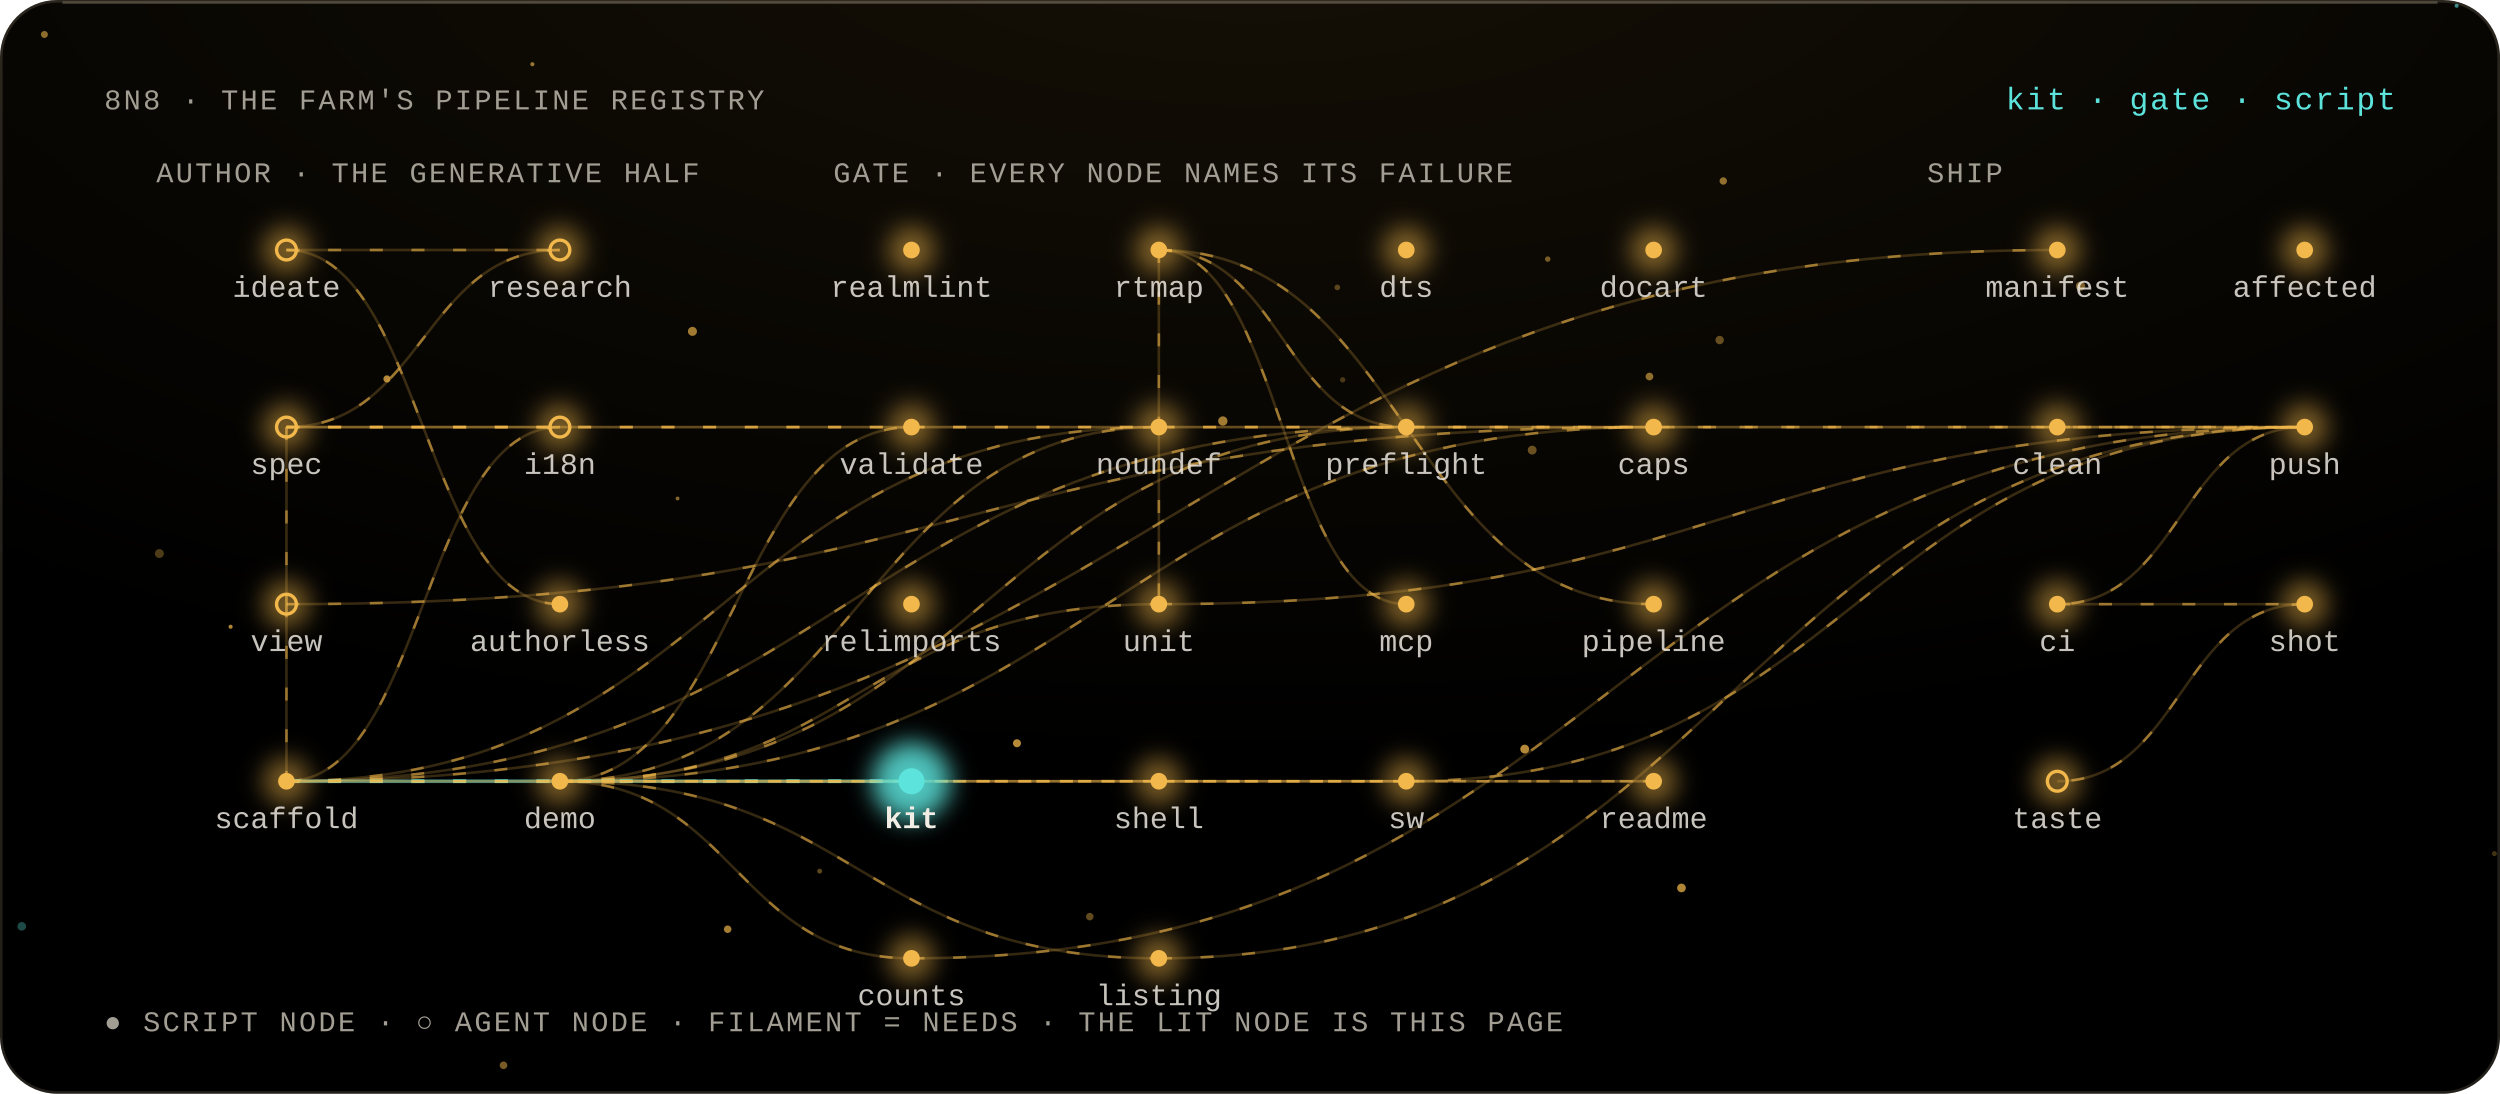
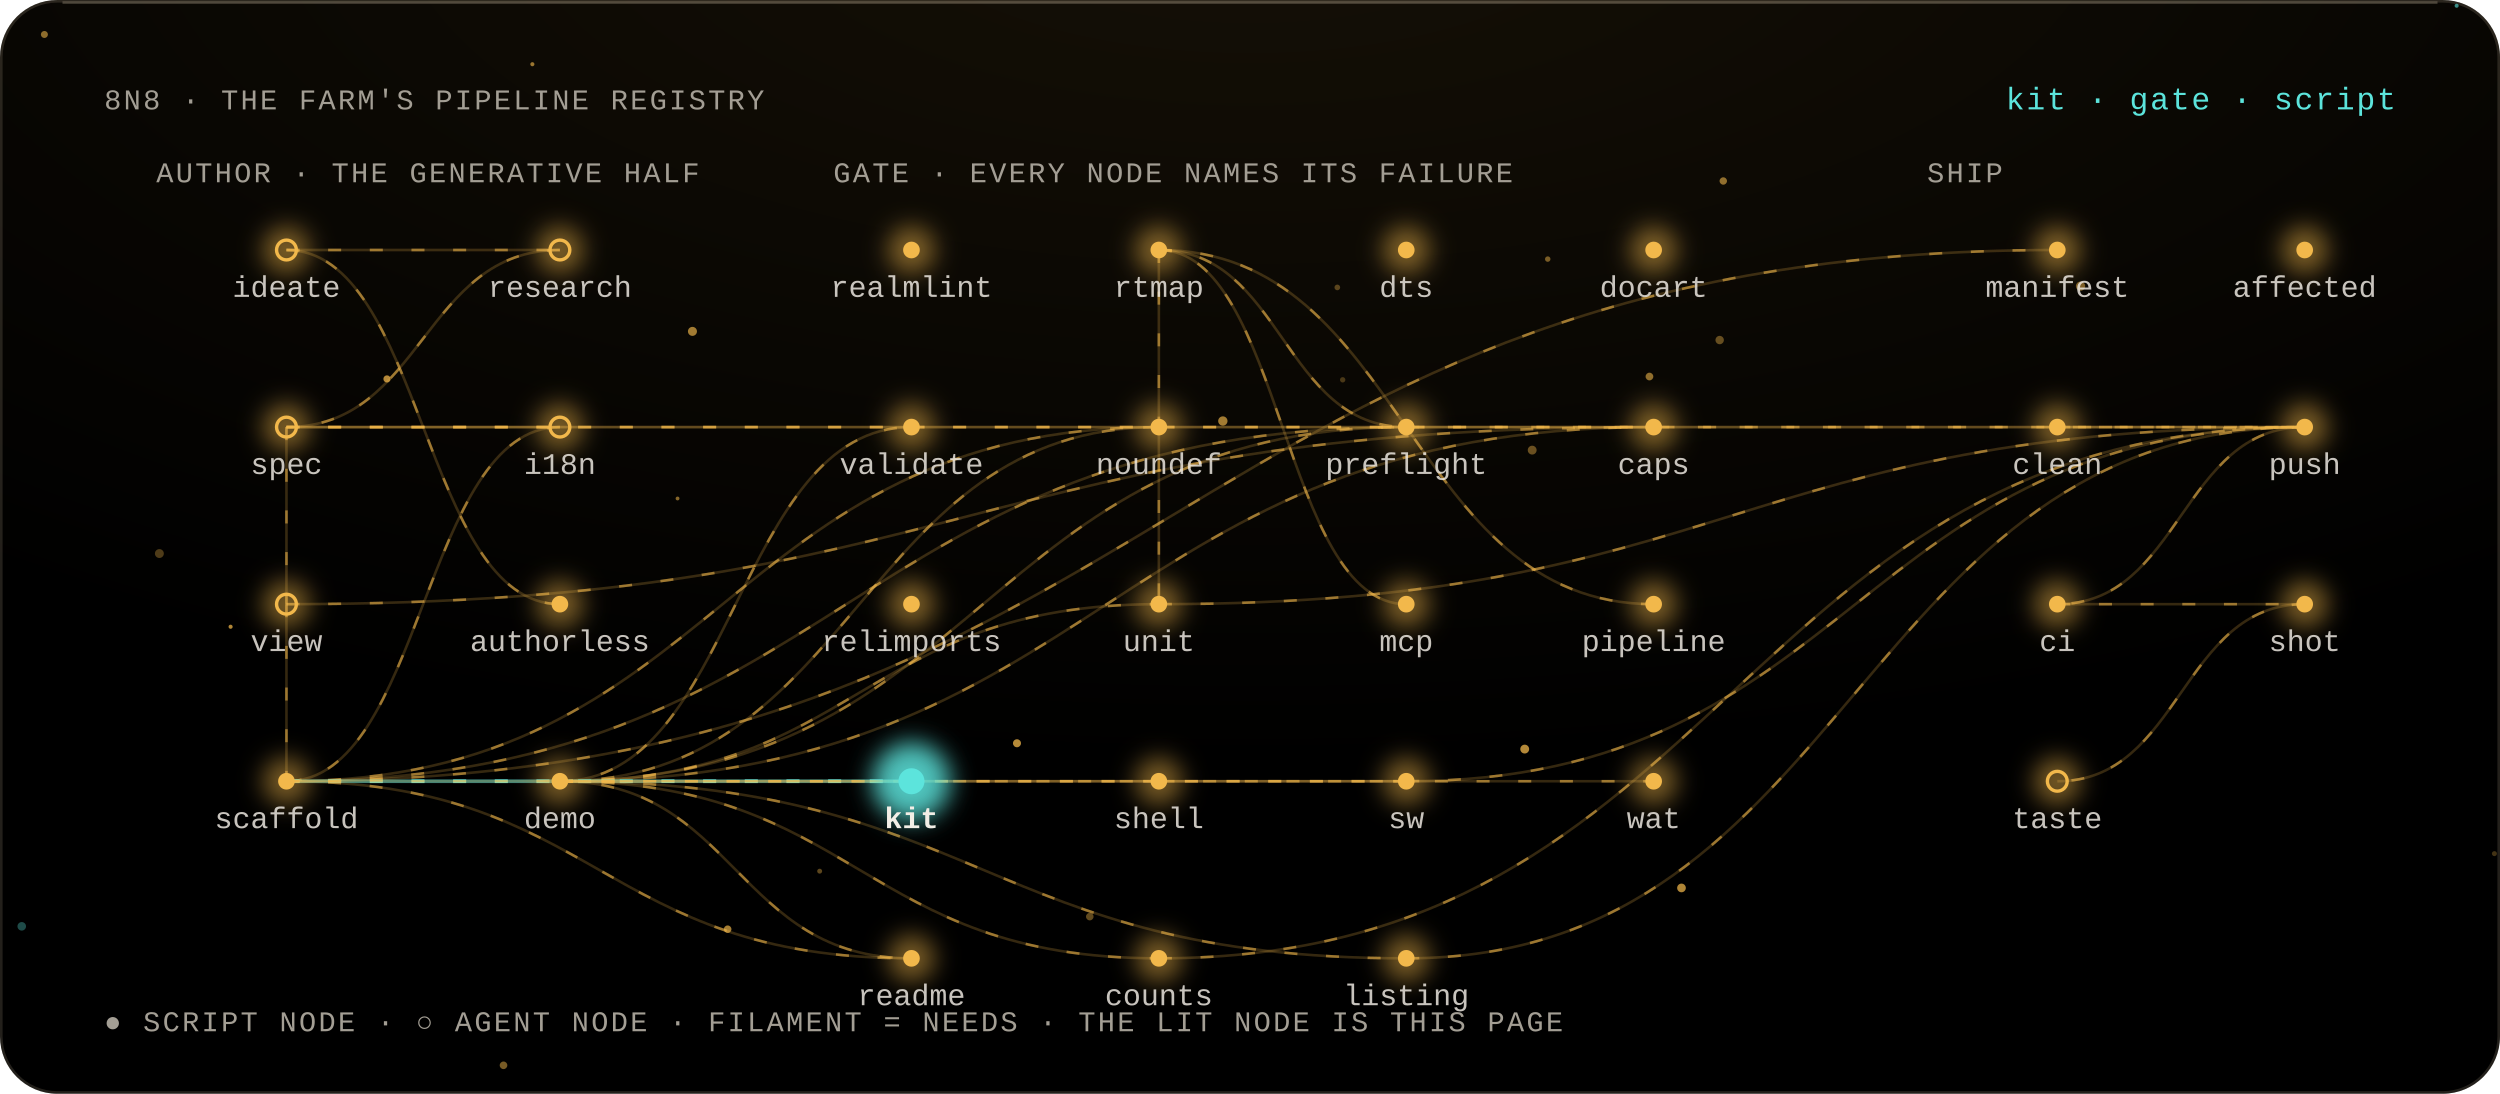
<svg xmlns="http://www.w3.org/2000/svg" viewBox="0 0 960 420" width="960" height="420" role="img" aria-labelledby="t">
  <style>
  text { font-family: 'Geist Mono', ui-monospace, 'Liberation Mono', Menlo, monospace; fill: #F2EEE6; }
  .m { fill: #A39E94; font-size: 11px; letter-spacing: .08em; }
  .l { font-size: 11.5px; }
  .h { font-size: 12px; fill: #5CE4DC; letter-spacing: .06em; }
  .flow { stroke-dasharray: 5 11; animation: flow 3s linear infinite; }
  @keyframes flow { to { stroke-dashoffset: -32; } }
  .breathe { animation: breathe 4.2s ease-in-out infinite; }
  @keyframes breathe { 50% { opacity: .38; } }
  .beat { animation: beat 2.6s ease-in-out infinite; transform-box: fill-box; transform-origin: center; }
  @keyframes beat { 50% { opacity: .55; transform: scale(1.35); } }
  .spin { transform-box: fill-box; transform-origin: center; animation: spin 48s linear infinite; }
  .spin-r { transform-box: fill-box; transform-origin: center; animation: spin 64s linear infinite reverse; }
  @keyframes spin { to { transform: rotate(360deg); } }
  @media (prefers-reduced-motion: reduce) { * { animation: none !important; } }
</style>
  <defs>
    <filter id="bloom" x="-80%" y="-80%" width="260%" height="260%">
      <feGaussianBlur stdDeviation="4.5" />
    </filter>
    <filter id="soft" x="-30%" y="-30%" width="160%" height="160%">
      <feGaussianBlur stdDeviation="1.4" />
    </filter>
    <radialGradient id="key" cx="50%" cy="-10%" r="80%">
      <stop offset="0" stop-color="#F2B84B" stop-opacity=".09" />
      <stop offset="1" stop-color="#F2B84B" stop-opacity="0" />
    </radialGradient>
    <linearGradient id="pair" x1="0" x2="1">
      <stop offset="0" stop-color="#F2B84B" />
      <stop offset="1" stop-color="#5CE4DC" />
    </linearGradient>
  </defs>
  <rect width="960" height="420" rx="22" fill="#000" />
  <rect width="960" height="420" rx="22" fill="url(#key)" />
  <rect x=".5" y=".5" width="959" height="419" rx="21.5" fill="none" stroke="rgba(255,232,196,.14)" />
  <path d="M 24 1 H 936" stroke="rgba(255,238,208,.22)" stroke-width="1" />
  <g>
    <circle cx="469.57" cy="161.67" r="1.79" fill="#F2B84B" opacity="0.66" class="breathe" style="animation-delay:-3.74s" />
    <circle cx="633.39" cy="144.59" r="1.48" fill="#F2B84B" opacity="0.58" class="breathe" style="animation-delay:-2.76s" />
    <circle cx="943.35" cy="2.21" r="0.78" fill="#5CE4DC" opacity="0.61" class="breathe" style="animation-delay:-0.59s" />
    <circle cx="204.43" cy="24.66" r="0.79" fill="#F2B84B" opacity="0.62" class="breathe" style="animation-delay:-2.71s" />
    <circle cx="193.35" cy="409.08" r="1.46" fill="#F2B84B" opacity="0.49" class="breathe" style="animation-delay:-4.07s" />
    <circle cx="588.36" cy="172.85" r="1.7" fill="#F2B84B" opacity="0.42" class="breathe" style="animation-delay:-4.13s" />
    <circle cx="661.74" cy="69.5" r="1.42" fill="#F2B84B" opacity="0.58" class="breathe" style="animation-delay:-0.64s" />
    <circle cx="513.53" cy="110.37" r="1.09" fill="#F2B84B" opacity="0.34" class="breathe" style="animation-delay:-1.25s" />
    <circle cx="957.85" cy="327.79" r="0.96" fill="#F2B84B" opacity="0.28" class="breathe" style="animation-delay:-4.03s" />
    <circle cx="660.35" cy="130.58" r="1.61" fill="#F2B84B" opacity="0.4" class="breathe" style="animation-delay:-1.34s" />
    <circle cx="260.18" cy="191.42" r="0.74" fill="#F2B84B" opacity="0.55" class="breathe" style="animation-delay:-0.78s" />
    <circle cx="390.52" cy="285.41" r="1.54" fill="#F2B84B" opacity="0.75" class="breathe" style="animation-delay:-0.26s" />
    <circle cx="645.69" cy="340.97" r="1.67" fill="#F2B84B" opacity="0.72" class="breathe" style="animation-delay:-3.22s" />
    <circle cx="279.42" cy="356.82" r="1.45" fill="#F2B84B" opacity="0.68" class="breathe" style="animation-delay:-0.67s" />
    <circle cx="148.6" cy="145.51" r="1.38" fill="#F2B84B" opacity="0.74" class="breathe" style="animation-delay:-3.25s" />
    <circle cx="61.2" cy="212.56" r="1.71" fill="#F2B84B" opacity="0.32" class="breathe" style="animation-delay:-3.63s" />
    <circle cx="265.9" cy="127.25" r="1.73" fill="#F2B84B" opacity="0.66" class="breathe" style="animation-delay:-2.42s" />
    <circle cx="418.47" cy="351.98" r="1.45" fill="#F2B84B" opacity="0.4" class="breathe" style="animation-delay:-2.51s" />
    <circle cx="515.59" cy="145.85" r="1.03" fill="#F2B84B" opacity="0.28" class="breathe" style="animation-delay:-0.95s" />
    <circle cx="8.35" cy="355.71" r="1.64" fill="#5CE4DC" opacity="0.33" class="breathe" style="animation-delay:-3.96s" />
    <circle cx="798.92" cy="109.88" r="1.78" fill="#F2B84B" opacity="0.49" class="breathe" style="animation-delay:-3.83s" />
    <circle cx="88.55" cy="240.67" r="0.79" fill="#F2B84B" opacity="0.73" class="breathe" style="animation-delay:-1.84s" />
    <circle cx="314.75" cy="334.53" r="0.95" fill="#F2B84B" opacity="0.38" class="breathe" style="animation-delay:-1.44s" />
    <circle cx="594.33" cy="99.49" r="1.05" fill="#F2B84B" opacity="0.48" class="breathe" style="animation-delay:-4.16s" />
    <circle cx="17.05" cy="13.24" r="1.35" fill="#F2B84B" opacity="0.57" class="breathe" style="animation-delay:-3.4s" />
    <circle cx="585.49" cy="287.65" r="1.7" fill="#F2B84B" opacity="0.74" class="breathe" style="animation-delay:-2.64s" />
  </g>
  <text x="40" y="42" class="m" text-anchor="start">8N8 · THE FARM'S PIPELINE REGISTRY</text>
  <text x="920" y="42" class="h" text-anchor="end">kit · gate · script</text>
  <text x="60" y="70" class="m" text-anchor="start">AUTHOR · THE GENERATIVE HALF</text>
  <text x="320" y="70" class="m" text-anchor="start">GATE · EVERY NODE NAMES ITS FAILURE</text>
  <text x="740" y="70" class="m" text-anchor="start">SHIP</text>
  <path d="M 110 96 C 162.5 96, 162.5 96, 215 96" fill="none" stroke="#F2B84B" stroke-opacity="0.22" stroke-width="1" />
  <path d="M 110 96 C 162.5 96, 162.5 96, 215 96" fill="none" stroke="#F2B84B" stroke-opacity="0.55" stroke-width="1" class="flow" />
  <path d="M 215 96 C 162.5 96, 162.5 164, 110 164" fill="none" stroke="#F2B84B" stroke-opacity="0.22" stroke-width="1" />
  <path d="M 215 96 C 162.5 96, 162.5 164, 110 164" fill="none" stroke="#F2B84B" stroke-opacity="0.55" stroke-width="1" class="flow" />
  <path d="M 110 164 C 162.5 164, 162.5 164, 215 164" fill="none" stroke="#F2B84B" stroke-opacity="0.22" stroke-width="1" />
  <path d="M 110 164 C 162.5 164, 162.5 164, 215 164" fill="none" stroke="#F2B84B" stroke-opacity="0.55" stroke-width="1" class="flow" />
  <path d="M 110 164 C 110 164, 110 232, 110 232" fill="none" stroke="#F2B84B" stroke-opacity="0.22" stroke-width="1" />
  <path d="M 110 164 C 110 164, 110 232, 110 232" fill="none" stroke="#F2B84B" stroke-opacity="0.55" stroke-width="1" class="flow" />
  <path d="M 110 96 C 162.5 96, 162.5 232, 215 232" fill="none" stroke="#F2B84B" stroke-opacity="0.22" stroke-width="1" />
  <path d="M 110 96 C 162.5 96, 162.5 232, 215 232" fill="none" stroke="#F2B84B" stroke-opacity="0.55" stroke-width="1" class="flow" />
  <path d="M 110 232 C 110 232, 110 300, 110 300" fill="none" stroke="#F2B84B" stroke-opacity="0.22" stroke-width="1" />
  <path d="M 110 232 C 110 232, 110 300, 110 300" fill="none" stroke="#F2B84B" stroke-opacity="0.55" stroke-width="1" class="flow" />
  <path d="M 215 164 C 162.5 164, 162.5 300, 110 300" fill="none" stroke="#F2B84B" stroke-opacity="0.22" stroke-width="1" />
  <path d="M 215 164 C 162.5 164, 162.5 300, 110 300" fill="none" stroke="#F2B84B" stroke-opacity="0.55" stroke-width="1" class="flow" />
  <path d="M 110 164 C 230 164, 230 164, 350 164" fill="none" stroke="#F2B84B" stroke-opacity="0.22" stroke-width="1" />
  <path d="M 110 164 C 230 164, 230 164, 350 164" fill="none" stroke="#F2B84B" stroke-opacity="0.55" stroke-width="1" class="flow" />
  <path d="M 215 300 C 282.5 300, 282.5 164, 350 164" fill="none" stroke="#F2B84B" stroke-opacity="0.22" stroke-width="1" />
  <path d="M 215 300 C 282.5 300, 282.5 164, 350 164" fill="none" stroke="#F2B84B" stroke-opacity="0.55" stroke-width="1" class="flow" />
  <path d="M 110 300 C 277.5 300, 277.5 164, 445 164" fill="none" stroke="#F2B84B" stroke-opacity="0.22" stroke-width="1" />
  <path d="M 110 300 C 277.5 300, 277.5 164, 445 164" fill="none" stroke="#F2B84B" stroke-opacity="0.55" stroke-width="1" class="flow" />
  <path d="M 215 300 C 330 300, 330 164, 445 164" fill="none" stroke="#F2B84B" stroke-opacity="0.22" stroke-width="1" />
  <path d="M 215 300 C 330 300, 330 164, 445 164" fill="none" stroke="#F2B84B" stroke-opacity="0.55" stroke-width="1" class="flow" />
  <path d="M 110 300 C 325 300, 325 164, 540 164" fill="none" stroke="#F2B84B" stroke-opacity="0.22" stroke-width="1" />
  <path d="M 110 300 C 325 300, 325 164, 540 164" fill="none" stroke="#F2B84B" stroke-opacity="0.55" stroke-width="1" class="flow" />
  <path d="M 215 300 C 377.5 300, 377.5 164, 540 164" fill="none" stroke="#F2B84B" stroke-opacity="0.22" stroke-width="1" />
  <path d="M 215 300 C 377.5 300, 377.5 164, 540 164" fill="none" stroke="#F2B84B" stroke-opacity="0.55" stroke-width="1" class="flow" />
  <path d="M 445 96 C 492.5 96, 492.5 164, 540 164" fill="none" stroke="#F2B84B" stroke-opacity="0.22" stroke-width="1" />
  <path d="M 445 96 C 492.5 96, 492.5 164, 540 164" fill="none" stroke="#F2B84B" stroke-opacity="0.55" stroke-width="1" class="flow" />
  <path d="M 110 164 C 372.5 164, 372.5 164, 635 164" fill="none" stroke="#F2B84B" stroke-opacity="0.22" stroke-width="1" />
  <path d="M 110 164 C 372.5 164, 372.5 164, 635 164" fill="none" stroke="#F2B84B" stroke-opacity="0.55" stroke-width="1" class="flow" />
  <path d="M 110 232 C 372.5 232, 372.5 164, 635 164" fill="none" stroke="#F2B84B" stroke-opacity="0.22" stroke-width="1" />
  <path d="M 110 232 C 372.5 232, 372.5 164, 635 164" fill="none" stroke="#F2B84B" stroke-opacity="0.55" stroke-width="1" class="flow" />
  <path d="M 215 300 C 425 300, 425 164, 635 164" fill="none" stroke="#F2B84B" stroke-opacity="0.22" stroke-width="1" />
  <path d="M 215 300 C 425 300, 425 164, 635 164" fill="none" stroke="#F2B84B" stroke-opacity="0.55" stroke-width="1" class="flow" />
  <path d="M 215 300 C 330 300, 330 232, 445 232" fill="none" stroke="#F2B84B" stroke-opacity="0.22" stroke-width="1" />
  <path d="M 215 300 C 330 300, 330 232, 445 232" fill="none" stroke="#F2B84B" stroke-opacity="0.55" stroke-width="1" class="flow" />
  <path d="M 445 96 C 445 96, 445 232, 445 232" fill="none" stroke="#F2B84B" stroke-opacity="0.22" stroke-width="1" />
  <path d="M 445 96 C 445 96, 445 232, 445 232" fill="none" stroke="#F2B84B" stroke-opacity="0.55" stroke-width="1" class="flow" />
  <path d="M 445 96 C 492.5 96, 492.5 232, 540 232" fill="none" stroke="#F2B84B" stroke-opacity="0.22" stroke-width="1" />
  <path d="M 445 96 C 492.5 96, 492.5 232, 540 232" fill="none" stroke="#F2B84B" stroke-opacity="0.55" stroke-width="1" class="flow" />
  <path d="M 445 96 C 540 96, 540 232, 635 232" fill="none" stroke="#F2B84B" stroke-opacity="0.22" stroke-width="1" />
  <path d="M 445 96 C 540 96, 540 232, 635 232" fill="none" stroke="#F2B84B" stroke-opacity="0.55" stroke-width="1" class="flow" />
  <path d="M 110 300 C 230 300, 230 300, 350 300" fill="none" stroke="#5CE4DC" stroke-opacity="0.55" stroke-width="1.4" />
  <path d="M 110 300 C 230 300, 230 300, 350 300" fill="none" stroke="#5CE4DC" stroke-opacity="0.95" stroke-width="1.4" class="flow" />
  <path d="M 110 300 C 325 300, 325 300, 540 300" fill="none" stroke="#F2B84B" stroke-opacity="0.22" stroke-width="1" />
  <path d="M 110 300 C 325 300, 325 300, 540 300" fill="none" stroke="#F2B84B" stroke-opacity="0.55" stroke-width="1" class="flow" />
  <path d="M 215 300 C 377.5 300, 377.5 300, 540 300" fill="none" stroke="#F2B84B" stroke-opacity="0.22" stroke-width="1" />
  <path d="M 215 300 C 377.5 300, 377.5 300, 540 300" fill="none" stroke="#F2B84B" stroke-opacity="0.55" stroke-width="1" class="flow" />
-   <path d="M 110 300 C 372.5 300, 372.5 300, 635 300" fill="none" stroke="#F2B84B" stroke-opacity="0.22" stroke-width="1" />
-   <path d="M 110 300 C 372.5 300, 372.5 300, 635 300" fill="none" stroke="#F2B84B" stroke-opacity="0.55" stroke-width="1" class="flow" />
  <path d="M 215 300 C 425 300, 425 300, 635 300" fill="none" stroke="#F2B84B" stroke-opacity="0.22" stroke-width="1" />
  <path d="M 215 300 C 425 300, 425 300, 635 300" fill="none" stroke="#F2B84B" stroke-opacity="0.55" stroke-width="1" class="flow" />
+   <path d="M 110 300 C 230 300, 230 368, 350 368" fill="none" stroke="#F2B84B" stroke-opacity="0.22" stroke-width="1" />
+   <path d="M 110 300 C 230 300, 230 368, 350 368" fill="none" stroke="#F2B84B" stroke-opacity="0.55" stroke-width="1" class="flow" />
  <path d="M 215 300 C 282.5 300, 282.5 368, 350 368" fill="none" stroke="#F2B84B" stroke-opacity="0.22" stroke-width="1" />
  <path d="M 215 300 C 282.5 300, 282.5 368, 350 368" fill="none" stroke="#F2B84B" stroke-opacity="0.55" stroke-width="1" class="flow" />
  <path d="M 215 300 C 330 300, 330 368, 445 368" fill="none" stroke="#F2B84B" stroke-opacity="0.22" stroke-width="1" />
  <path d="M 215 300 C 330 300, 330 368, 445 368" fill="none" stroke="#F2B84B" stroke-opacity="0.55" stroke-width="1" class="flow" />
+   <path d="M 215 300 C 377.5 300, 377.5 368, 540 368" fill="none" stroke="#F2B84B" stroke-opacity="0.22" stroke-width="1" />
+   <path d="M 215 300 C 377.5 300, 377.5 368, 540 368" fill="none" stroke="#F2B84B" stroke-opacity="0.55" stroke-width="1" class="flow" />
  <path d="M 110 300 C 450 300, 450 96, 790 96" fill="none" stroke="#F2B84B" stroke-opacity="0.22" stroke-width="1" />
  <path d="M 110 300 C 450 300, 450 96, 790 96" fill="none" stroke="#F2B84B" stroke-opacity="0.55" stroke-width="1" class="flow" />
  <path d="M 350 164 C 617.5 164, 617.5 164, 885 164" fill="none" stroke="#F2B84B" stroke-opacity="0.22" stroke-width="1" />
  <path d="M 350 164 C 617.5 164, 617.5 164, 885 164" fill="none" stroke="#F2B84B" stroke-opacity="0.55" stroke-width="1" class="flow" />
  <path d="M 540 164 C 712.5 164, 712.5 164, 885 164" fill="none" stroke="#F2B84B" stroke-opacity="0.22" stroke-width="1" />
  <path d="M 540 164 C 712.5 164, 712.5 164, 885 164" fill="none" stroke="#F2B84B" stroke-opacity="0.55" stroke-width="1" class="flow" />
  <path d="M 445 232 C 665 232, 665 164, 885 164" fill="none" stroke="#F2B84B" stroke-opacity="0.22" stroke-width="1" />
  <path d="M 445 232 C 665 232, 665 164, 885 164" fill="none" stroke="#F2B84B" stroke-opacity="0.55" stroke-width="1" class="flow" />
  <path d="M 540 300 C 712.5 300, 712.5 164, 885 164" fill="none" stroke="#F2B84B" stroke-opacity="0.22" stroke-width="1" />
  <path d="M 540 300 C 712.5 300, 712.5 164, 885 164" fill="none" stroke="#F2B84B" stroke-opacity="0.55" stroke-width="1" class="flow" />
-   <path d="M 350 368 C 617.5 368, 617.5 164, 885 164" fill="none" stroke="#F2B84B" stroke-opacity="0.22" stroke-width="1" />
-   <path d="M 350 368 C 617.5 368, 617.5 164, 885 164" fill="none" stroke="#F2B84B" stroke-opacity="0.55" stroke-width="1" class="flow" />
  <path d="M 445 368 C 665 368, 665 164, 885 164" fill="none" stroke="#F2B84B" stroke-opacity="0.22" stroke-width="1" />
  <path d="M 445 368 C 665 368, 665 164, 885 164" fill="none" stroke="#F2B84B" stroke-opacity="0.55" stroke-width="1" class="flow" />
+   <path d="M 540 368 C 712.5 368, 712.5 164, 885 164" fill="none" stroke="#F2B84B" stroke-opacity="0.22" stroke-width="1" />
+   <path d="M 540 368 C 712.5 368, 712.5 164, 885 164" fill="none" stroke="#F2B84B" stroke-opacity="0.55" stroke-width="1" class="flow" />
  <path d="M 790 164 C 837.5 164, 837.5 164, 885 164" fill="none" stroke="#F2B84B" stroke-opacity="0.22" stroke-width="1" />
  <path d="M 790 164 C 837.5 164, 837.5 164, 885 164" fill="none" stroke="#F2B84B" stroke-opacity="0.55" stroke-width="1" class="flow" />
  <path d="M 885 164 C 837.5 164, 837.5 232, 790 232" fill="none" stroke="#F2B84B" stroke-opacity="0.22" stroke-width="1" />
  <path d="M 885 164 C 837.5 164, 837.5 232, 790 232" fill="none" stroke="#F2B84B" stroke-opacity="0.55" stroke-width="1" class="flow" />
  <path d="M 790 232 C 837.5 232, 837.5 232, 885 232" fill="none" stroke="#F2B84B" stroke-opacity="0.22" stroke-width="1" />
  <path d="M 790 232 C 837.5 232, 837.5 232, 885 232" fill="none" stroke="#F2B84B" stroke-opacity="0.55" stroke-width="1" class="flow" />
  <path d="M 885 232 C 837.5 232, 837.5 300, 790 300" fill="none" stroke="#F2B84B" stroke-opacity="0.22" stroke-width="1" />
  <path d="M 885 232 C 837.5 232, 837.5 300, 790 300" fill="none" stroke="#F2B84B" stroke-opacity="0.55" stroke-width="1" class="flow" />
  <g>
    <circle cx="110" cy="96" r="9" fill="#F2B84B" opacity="0.5" filter="url(#bloom)" class="breathe" style="animation-delay:-2.9s" />
    <circle cx="110" cy="96" r="3.8" fill="none" stroke="#F2B84B" stroke-width="1.3" />
  </g>
  <text x="110" y="114" class="l" text-anchor="middle" fill="#F2EEE6" fill-opacity=".82">ideate</text>
  <g>
    <circle cx="215" cy="96" r="9" fill="#F2B84B" opacity="0.5" filter="url(#bloom)" class="breathe" style="animation-delay:-3.95s" />
    <circle cx="215" cy="96" r="3.8" fill="none" stroke="#F2B84B" stroke-width="1.3" />
  </g>
  <text x="215" y="114" class="l" text-anchor="middle" fill="#F2EEE6" fill-opacity=".82">research</text>
  <g>
    <circle cx="110" cy="164" r="9" fill="#F2B84B" opacity="0.5" filter="url(#bloom)" class="breathe" style="animation-delay:-1.96s" />
    <circle cx="110" cy="164" r="3.8" fill="none" stroke="#F2B84B" stroke-width="1.3" />
  </g>
  <text x="110" y="182" class="l" text-anchor="middle" fill="#F2EEE6" fill-opacity=".82">spec</text>
  <g>
    <circle cx="215" cy="164" r="9" fill="#F2B84B" opacity="0.5" filter="url(#bloom)" class="breathe" style="animation-delay:-1.54s" />
    <circle cx="215" cy="164" r="3.8" fill="none" stroke="#F2B84B" stroke-width="1.3" />
  </g>
  <text x="215" y="182" class="l" text-anchor="middle" fill="#F2EEE6" fill-opacity=".82">i18n</text>
  <g>
    <circle cx="110" cy="232" r="9" fill="#F2B84B" opacity="0.5" filter="url(#bloom)" class="breathe" style="animation-delay:-3.26s" />
    <circle cx="110" cy="232" r="3.8" fill="none" stroke="#F2B84B" stroke-width="1.3" />
  </g>
  <text x="110" y="250" class="l" text-anchor="middle" fill="#F2EEE6" fill-opacity=".82">view</text>
  <g>
    <circle cx="215" cy="232" r="9" fill="#F2B84B" opacity="0.5" filter="url(#bloom)" class="breathe" style="animation-delay:-3.56s" />
    <circle cx="215" cy="232" r="3.2" fill="#F2B84B" />
  </g>
  <text x="215" y="250" class="l" text-anchor="middle" fill="#F2EEE6" fill-opacity=".82">authorless</text>
  <g>
    <circle cx="110" cy="300" r="9" fill="#F2B84B" opacity="0.5" filter="url(#bloom)" class="breathe" style="animation-delay:-2.8s" />
    <circle cx="110" cy="300" r="3.2" fill="#F2B84B" />
  </g>
  <text x="110" y="318" class="l" text-anchor="middle" fill="#F2EEE6" fill-opacity=".82">scaffold</text>
  <g>
    <circle cx="215" cy="300" r="9" fill="#F2B84B" opacity="0.5" filter="url(#bloom)" class="breathe" style="animation-delay:-2.85s" />
    <circle cx="215" cy="300" r="3.2" fill="#F2B84B" />
  </g>
  <text x="215" y="318" class="l" text-anchor="middle" fill="#F2EEE6" fill-opacity=".82">demo</text>
  <g>
    <circle cx="350" cy="96" r="9" fill="#F2B84B" opacity="0.5" filter="url(#bloom)" class="breathe" style="animation-delay:-2.64s" />
    <circle cx="350" cy="96" r="3.2" fill="#F2B84B" />
  </g>
  <text x="350" y="114" class="l" text-anchor="middle" fill="#F2EEE6" fill-opacity=".82">realmlint</text>
  <g>
    <circle cx="445" cy="96" r="9" fill="#F2B84B" opacity="0.5" filter="url(#bloom)" class="breathe" style="animation-delay:-1.38s" />
    <circle cx="445" cy="96" r="3.2" fill="#F2B84B" />
  </g>
  <text x="445" y="114" class="l" text-anchor="middle" fill="#F2EEE6" fill-opacity=".82">rtmap</text>
  <g>
    <circle cx="540" cy="96" r="9" fill="#F2B84B" opacity="0.5" filter="url(#bloom)" class="breathe" style="animation-delay:-2.66s" />
    <circle cx="540" cy="96" r="3.2" fill="#F2B84B" />
  </g>
  <text x="540" y="114" class="l" text-anchor="middle" fill="#F2EEE6" fill-opacity=".82">dts</text>
  <g>
    <circle cx="635" cy="96" r="9" fill="#F2B84B" opacity="0.5" filter="url(#bloom)" class="breathe" style="animation-delay:-2.63s" />
    <circle cx="635" cy="96" r="3.2" fill="#F2B84B" />
  </g>
  <text x="635" y="114" class="l" text-anchor="middle" fill="#F2EEE6" fill-opacity=".82">docart</text>
  <g>
    <circle cx="350" cy="164" r="9" fill="#F2B84B" opacity="0.5" filter="url(#bloom)" class="breathe" style="animation-delay:-0.32s" />
    <circle cx="350" cy="164" r="3.2" fill="#F2B84B" />
  </g>
  <text x="350" y="182" class="l" text-anchor="middle" fill="#F2EEE6" fill-opacity=".82">validate</text>
  <g>
    <circle cx="445" cy="164" r="9" fill="#F2B84B" opacity="0.5" filter="url(#bloom)" class="breathe" style="animation-delay:-0.28s" />
    <circle cx="445" cy="164" r="3.2" fill="#F2B84B" />
  </g>
  <text x="445" y="182" class="l" text-anchor="middle" fill="#F2EEE6" fill-opacity=".82">noundef</text>
  <g>
    <circle cx="540" cy="164" r="9" fill="#F2B84B" opacity="0.5" filter="url(#bloom)" class="breathe" style="animation-delay:-3.93s" />
    <circle cx="540" cy="164" r="3.2" fill="#F2B84B" />
  </g>
  <text x="540" y="182" class="l" text-anchor="middle" fill="#F2EEE6" fill-opacity=".82">preflight</text>
  <g>
    <circle cx="635" cy="164" r="9" fill="#F2B84B" opacity="0.5" filter="url(#bloom)" class="breathe" style="animation-delay:-0.02s" />
    <circle cx="635" cy="164" r="3.2" fill="#F2B84B" />
  </g>
  <text x="635" y="182" class="l" text-anchor="middle" fill="#F2EEE6" fill-opacity=".82">caps</text>
  <g>
    <circle cx="350" cy="232" r="9" fill="#F2B84B" opacity="0.5" filter="url(#bloom)" class="breathe" style="animation-delay:-2.85s" />
    <circle cx="350" cy="232" r="3.2" fill="#F2B84B" />
  </g>
  <text x="350" y="250" class="l" text-anchor="middle" fill="#F2EEE6" fill-opacity=".82">relimports</text>
  <g>
    <circle cx="445" cy="232" r="9" fill="#F2B84B" opacity="0.5" filter="url(#bloom)" class="breathe" style="animation-delay:-0.57s" />
    <circle cx="445" cy="232" r="3.2" fill="#F2B84B" />
  </g>
  <text x="445" y="250" class="l" text-anchor="middle" fill="#F2EEE6" fill-opacity=".82">unit</text>
  <g>
    <circle cx="540" cy="232" r="9" fill="#F2B84B" opacity="0.5" filter="url(#bloom)" class="breathe" style="animation-delay:-3.31s" />
    <circle cx="540" cy="232" r="3.2" fill="#F2B84B" />
  </g>
  <text x="540" y="250" class="l" text-anchor="middle" fill="#F2EEE6" fill-opacity=".82">mcp</text>
  <g>
    <circle cx="635" cy="232" r="9" fill="#F2B84B" opacity="0.5" filter="url(#bloom)" class="breathe" style="animation-delay:-0.33s" />
    <circle cx="635" cy="232" r="3.2" fill="#F2B84B" />
  </g>
  <text x="635" y="250" class="l" text-anchor="middle" fill="#F2EEE6" fill-opacity=".82">pipeline</text>
  <g>
    <circle cx="350" cy="300" r="15" fill="#5CE4DC" opacity="0.85" filter="url(#bloom)" class="beat" style="animation-delay:-0.85s" />
    <circle cx="350" cy="300" r="5" fill="#5CE4DC" />
  </g>
  <text x="350" y="318" class="l" text-anchor="middle" fill="#5CE4DC" font-weight="700">kit</text>
  <g>
    <circle cx="445" cy="300" r="9" fill="#F2B84B" opacity="0.5" filter="url(#bloom)" class="breathe" style="animation-delay:-0.23s" />
    <circle cx="445" cy="300" r="3.2" fill="#F2B84B" />
  </g>
  <text x="445" y="318" class="l" text-anchor="middle" fill="#F2EEE6" fill-opacity=".82">shell</text>
  <g>
    <circle cx="540" cy="300" r="9" fill="#F2B84B" opacity="0.5" filter="url(#bloom)" class="breathe" style="animation-delay:-2.93s" />
    <circle cx="540" cy="300" r="3.2" fill="#F2B84B" />
  </g>
  <text x="540" y="318" class="l" text-anchor="middle" fill="#F2EEE6" fill-opacity=".82">sw</text>
  <g>
    <circle cx="635" cy="300" r="9" fill="#F2B84B" opacity="0.5" filter="url(#bloom)" class="breathe" style="animation-delay:-2.58s" />
    <circle cx="635" cy="300" r="3.2" fill="#F2B84B" />
  </g>
-   <text x="635" y="318" class="l" text-anchor="middle" fill="#F2EEE6" fill-opacity=".82">readme</text>
+   <text x="635" y="318" class="l" text-anchor="middle" fill="#F2EEE6" fill-opacity=".82">wat</text>
  <g>
    <circle cx="350" cy="368" r="9" fill="#F2B84B" opacity="0.5" filter="url(#bloom)" class="breathe" style="animation-delay:-0.91s" />
    <circle cx="350" cy="368" r="3.2" fill="#F2B84B" />
  </g>
-   <text x="350" y="386" class="l" text-anchor="middle" fill="#F2EEE6" fill-opacity=".82">counts</text>
+   <text x="350" y="386" class="l" text-anchor="middle" fill="#F2EEE6" fill-opacity=".82">readme</text>
  <g>
    <circle cx="445" cy="368" r="9" fill="#F2B84B" opacity="0.5" filter="url(#bloom)" class="breathe" style="animation-delay:-2.77s" />
    <circle cx="445" cy="368" r="3.2" fill="#F2B84B" />
  </g>
-   <text x="445" y="386" class="l" text-anchor="middle" fill="#F2EEE6" fill-opacity=".82">listing</text>
-   <g>
-     <circle cx="790" cy="96" r="9" fill="#F2B84B" opacity="0.5" filter="url(#bloom)" class="breathe" style="animation-delay:-0.81s" />
+   <text x="445" y="386" class="l" text-anchor="middle" fill="#F2EEE6" fill-opacity=".82">counts</text>
+   <g>
+     <circle cx="540" cy="368" r="9" fill="#F2B84B" opacity="0.5" filter="url(#bloom)" class="breathe" style="animation-delay:-0.81s" />
+     <circle cx="540" cy="368" r="3.2" fill="#F2B84B" />
+   </g>
+   <text x="540" y="386" class="l" text-anchor="middle" fill="#F2EEE6" fill-opacity=".82">listing</text>
+   <g>
+     <circle cx="790" cy="96" r="9" fill="#F2B84B" opacity="0.5" filter="url(#bloom)" class="breathe" style="animation-delay:-3.9s" />
    <circle cx="790" cy="96" r="3.2" fill="#F2B84B" />
  </g>
  <text x="790" y="114" class="l" text-anchor="middle" fill="#F2EEE6" fill-opacity=".82">manifest</text>
  <g>
-     <circle cx="885" cy="96" r="9" fill="#F2B84B" opacity="0.5" filter="url(#bloom)" class="breathe" style="animation-delay:-3.9s" />
+     <circle cx="885" cy="96" r="9" fill="#F2B84B" opacity="0.5" filter="url(#bloom)" class="breathe" style="animation-delay:-1.91s" />
    <circle cx="885" cy="96" r="3.2" fill="#F2B84B" />
  </g>
  <text x="885" y="114" class="l" text-anchor="middle" fill="#F2EEE6" fill-opacity=".82">affected</text>
  <g>
-     <circle cx="790" cy="164" r="9" fill="#F2B84B" opacity="0.5" filter="url(#bloom)" class="breathe" style="animation-delay:-1.91s" />
+     <circle cx="790" cy="164" r="9" fill="#F2B84B" opacity="0.5" filter="url(#bloom)" class="breathe" style="animation-delay:-3.87s" />
    <circle cx="790" cy="164" r="3.2" fill="#F2B84B" />
  </g>
  <text x="790" y="182" class="l" text-anchor="middle" fill="#F2EEE6" fill-opacity=".82">clean</text>
  <g>
-     <circle cx="885" cy="164" r="9" fill="#F2B84B" opacity="0.5" filter="url(#bloom)" class="breathe" style="animation-delay:-3.87s" />
+     <circle cx="885" cy="164" r="9" fill="#F2B84B" opacity="0.5" filter="url(#bloom)" class="breathe" style="animation-delay:-3.25s" />
    <circle cx="885" cy="164" r="3.2" fill="#F2B84B" />
  </g>
  <text x="885" y="182" class="l" text-anchor="middle" fill="#F2EEE6" fill-opacity=".82">push</text>
  <g>
-     <circle cx="790" cy="232" r="9" fill="#F2B84B" opacity="0.5" filter="url(#bloom)" class="breathe" style="animation-delay:-3.25s" />
+     <circle cx="790" cy="232" r="9" fill="#F2B84B" opacity="0.5" filter="url(#bloom)" class="breathe" style="animation-delay:-3.65s" />
    <circle cx="790" cy="232" r="3.2" fill="#F2B84B" />
  </g>
  <text x="790" y="250" class="l" text-anchor="middle" fill="#F2EEE6" fill-opacity=".82">ci</text>
  <g>
-     <circle cx="885" cy="232" r="9" fill="#F2B84B" opacity="0.5" filter="url(#bloom)" class="breathe" style="animation-delay:-3.65s" />
+     <circle cx="885" cy="232" r="9" fill="#F2B84B" opacity="0.5" filter="url(#bloom)" class="breathe" style="animation-delay:-2.45s" />
    <circle cx="885" cy="232" r="3.2" fill="#F2B84B" />
  </g>
  <text x="885" y="250" class="l" text-anchor="middle" fill="#F2EEE6" fill-opacity=".82">shot</text>
  <g>
-     <circle cx="790" cy="300" r="9" fill="#F2B84B" opacity="0.5" filter="url(#bloom)" class="breathe" style="animation-delay:-2.45s" />
+     <circle cx="790" cy="300" r="9" fill="#F2B84B" opacity="0.5" filter="url(#bloom)" class="breathe" style="animation-delay:-1.65s" />
    <circle cx="790" cy="300" r="3.8" fill="none" stroke="#F2B84B" stroke-width="1.3" />
  </g>
  <text x="790" y="318" class="l" text-anchor="middle" fill="#F2EEE6" fill-opacity=".82">taste</text>
  <text x="40" y="396" class="m" text-anchor="start">● SCRIPT NODE  ·  ○ AGENT NODE  ·  FILAMENT = NEEDS  ·  THE LIT NODE IS THIS PAGE</text>
</svg>
